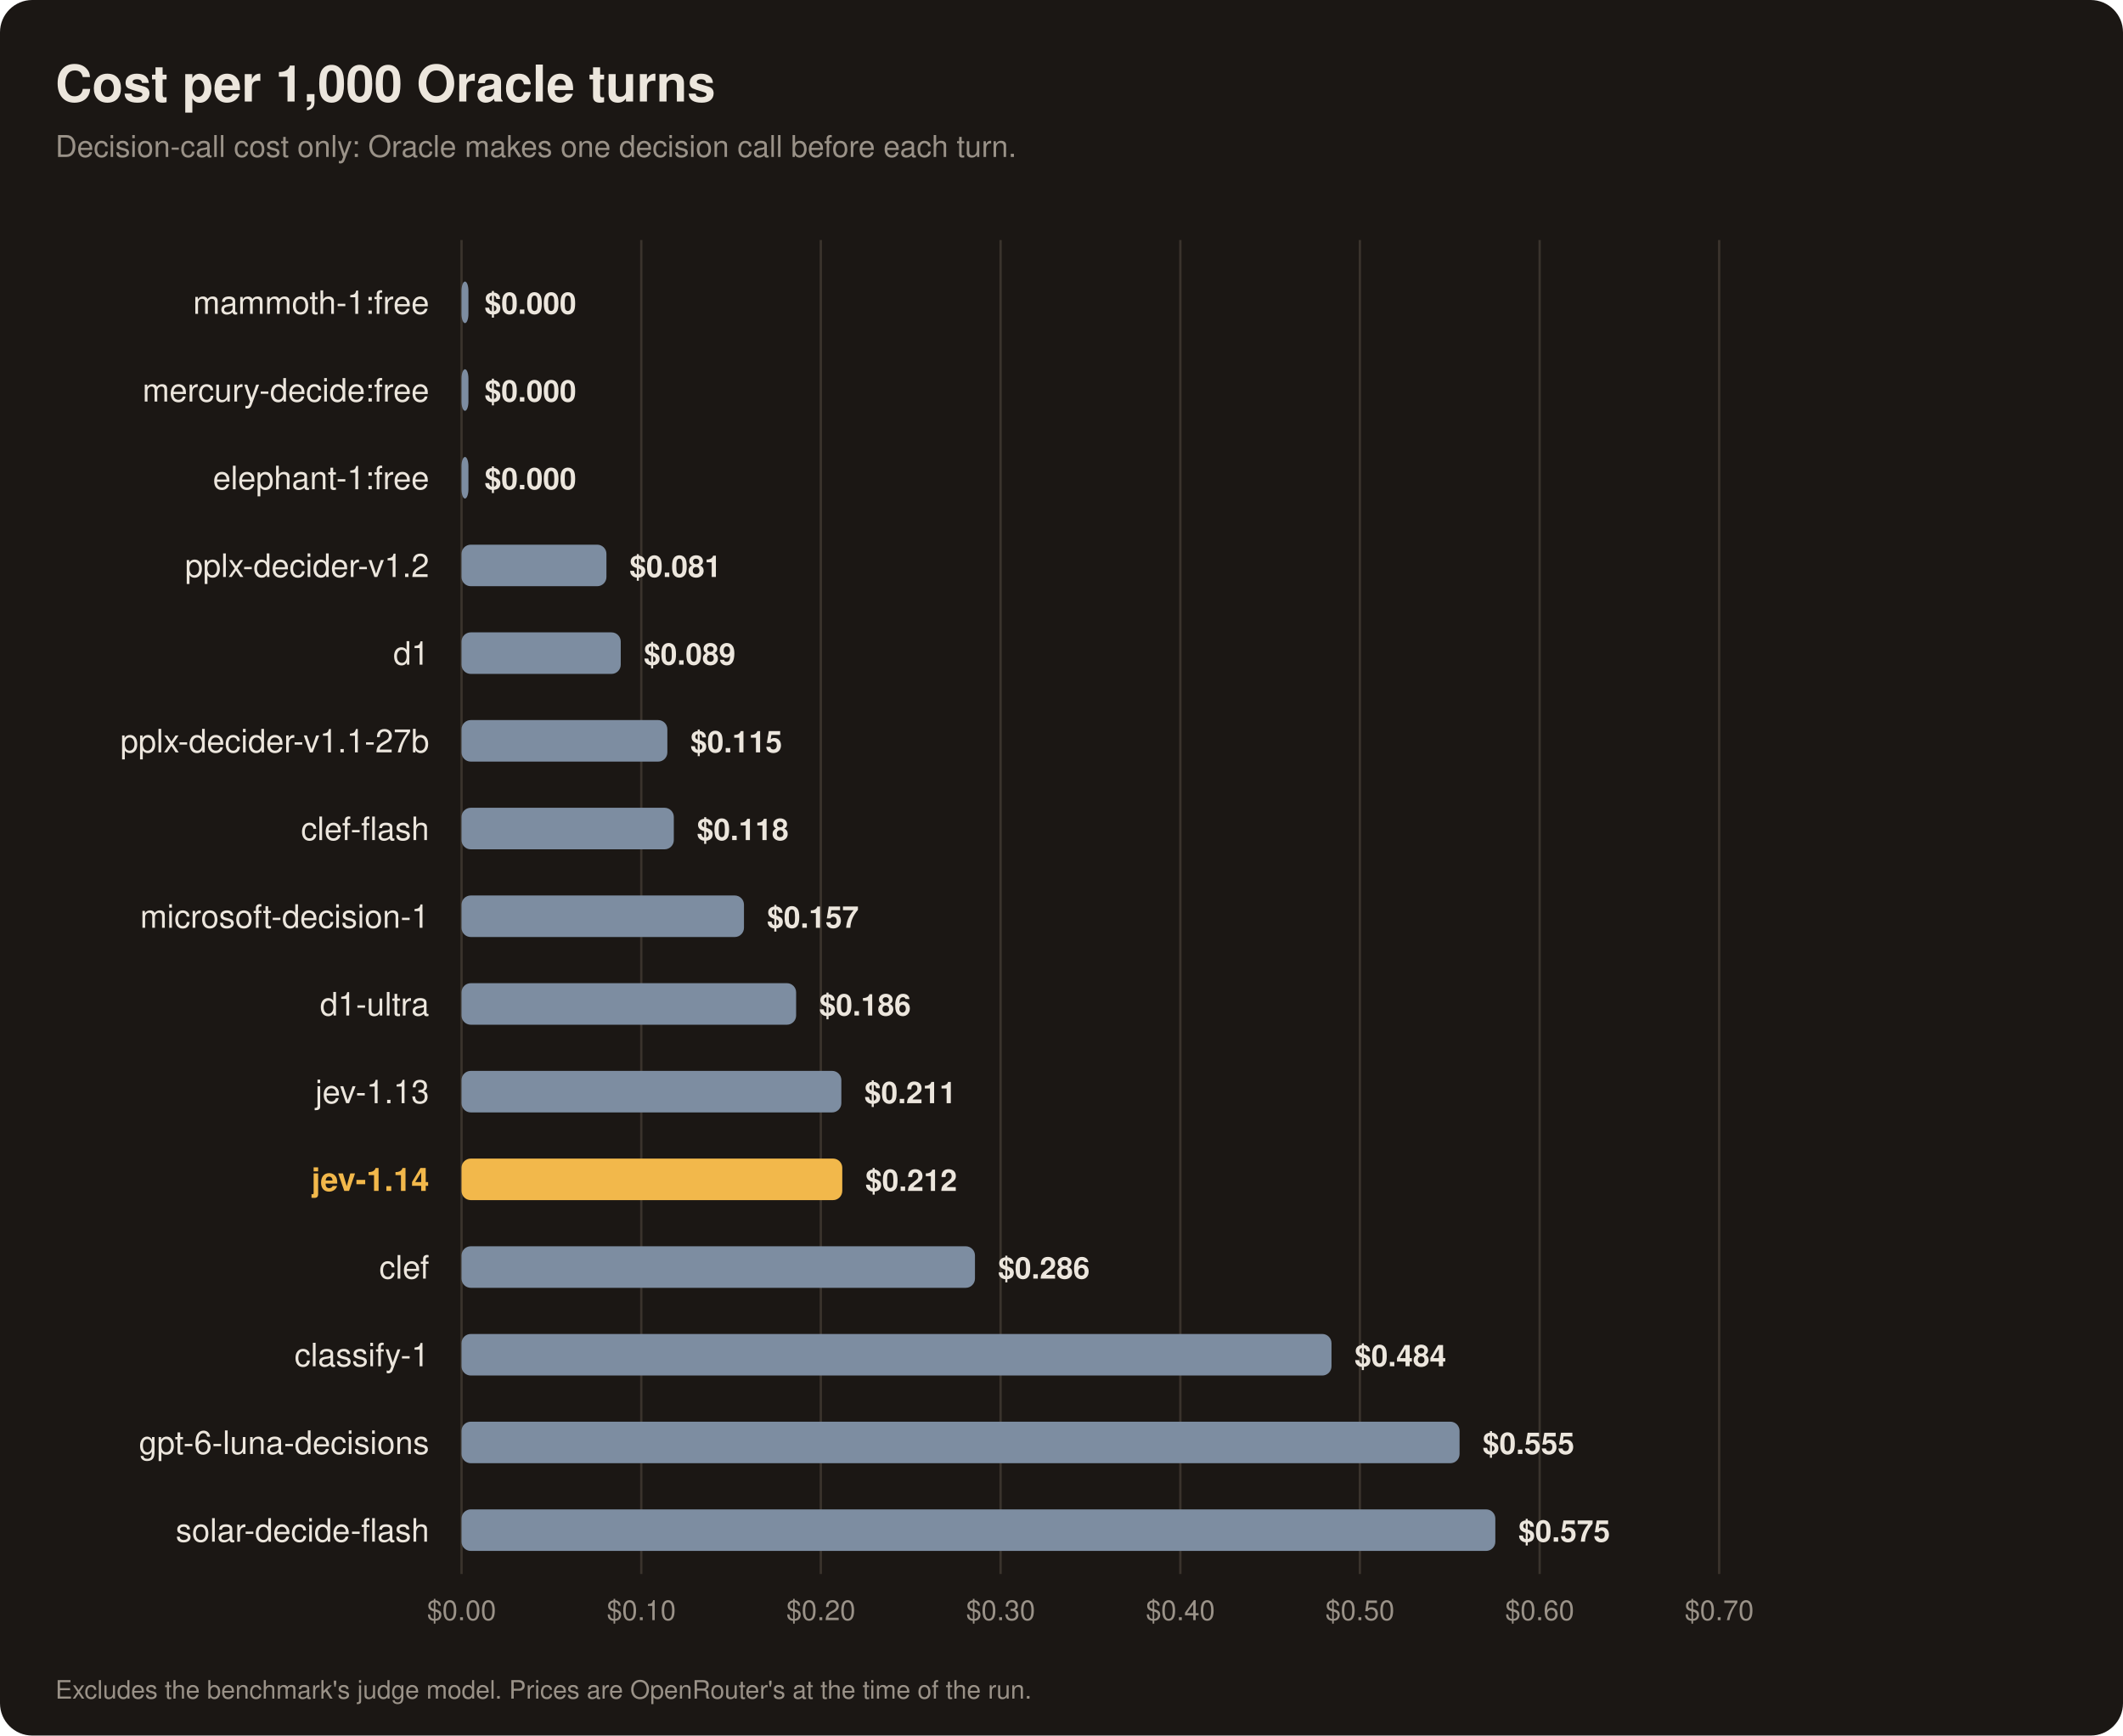
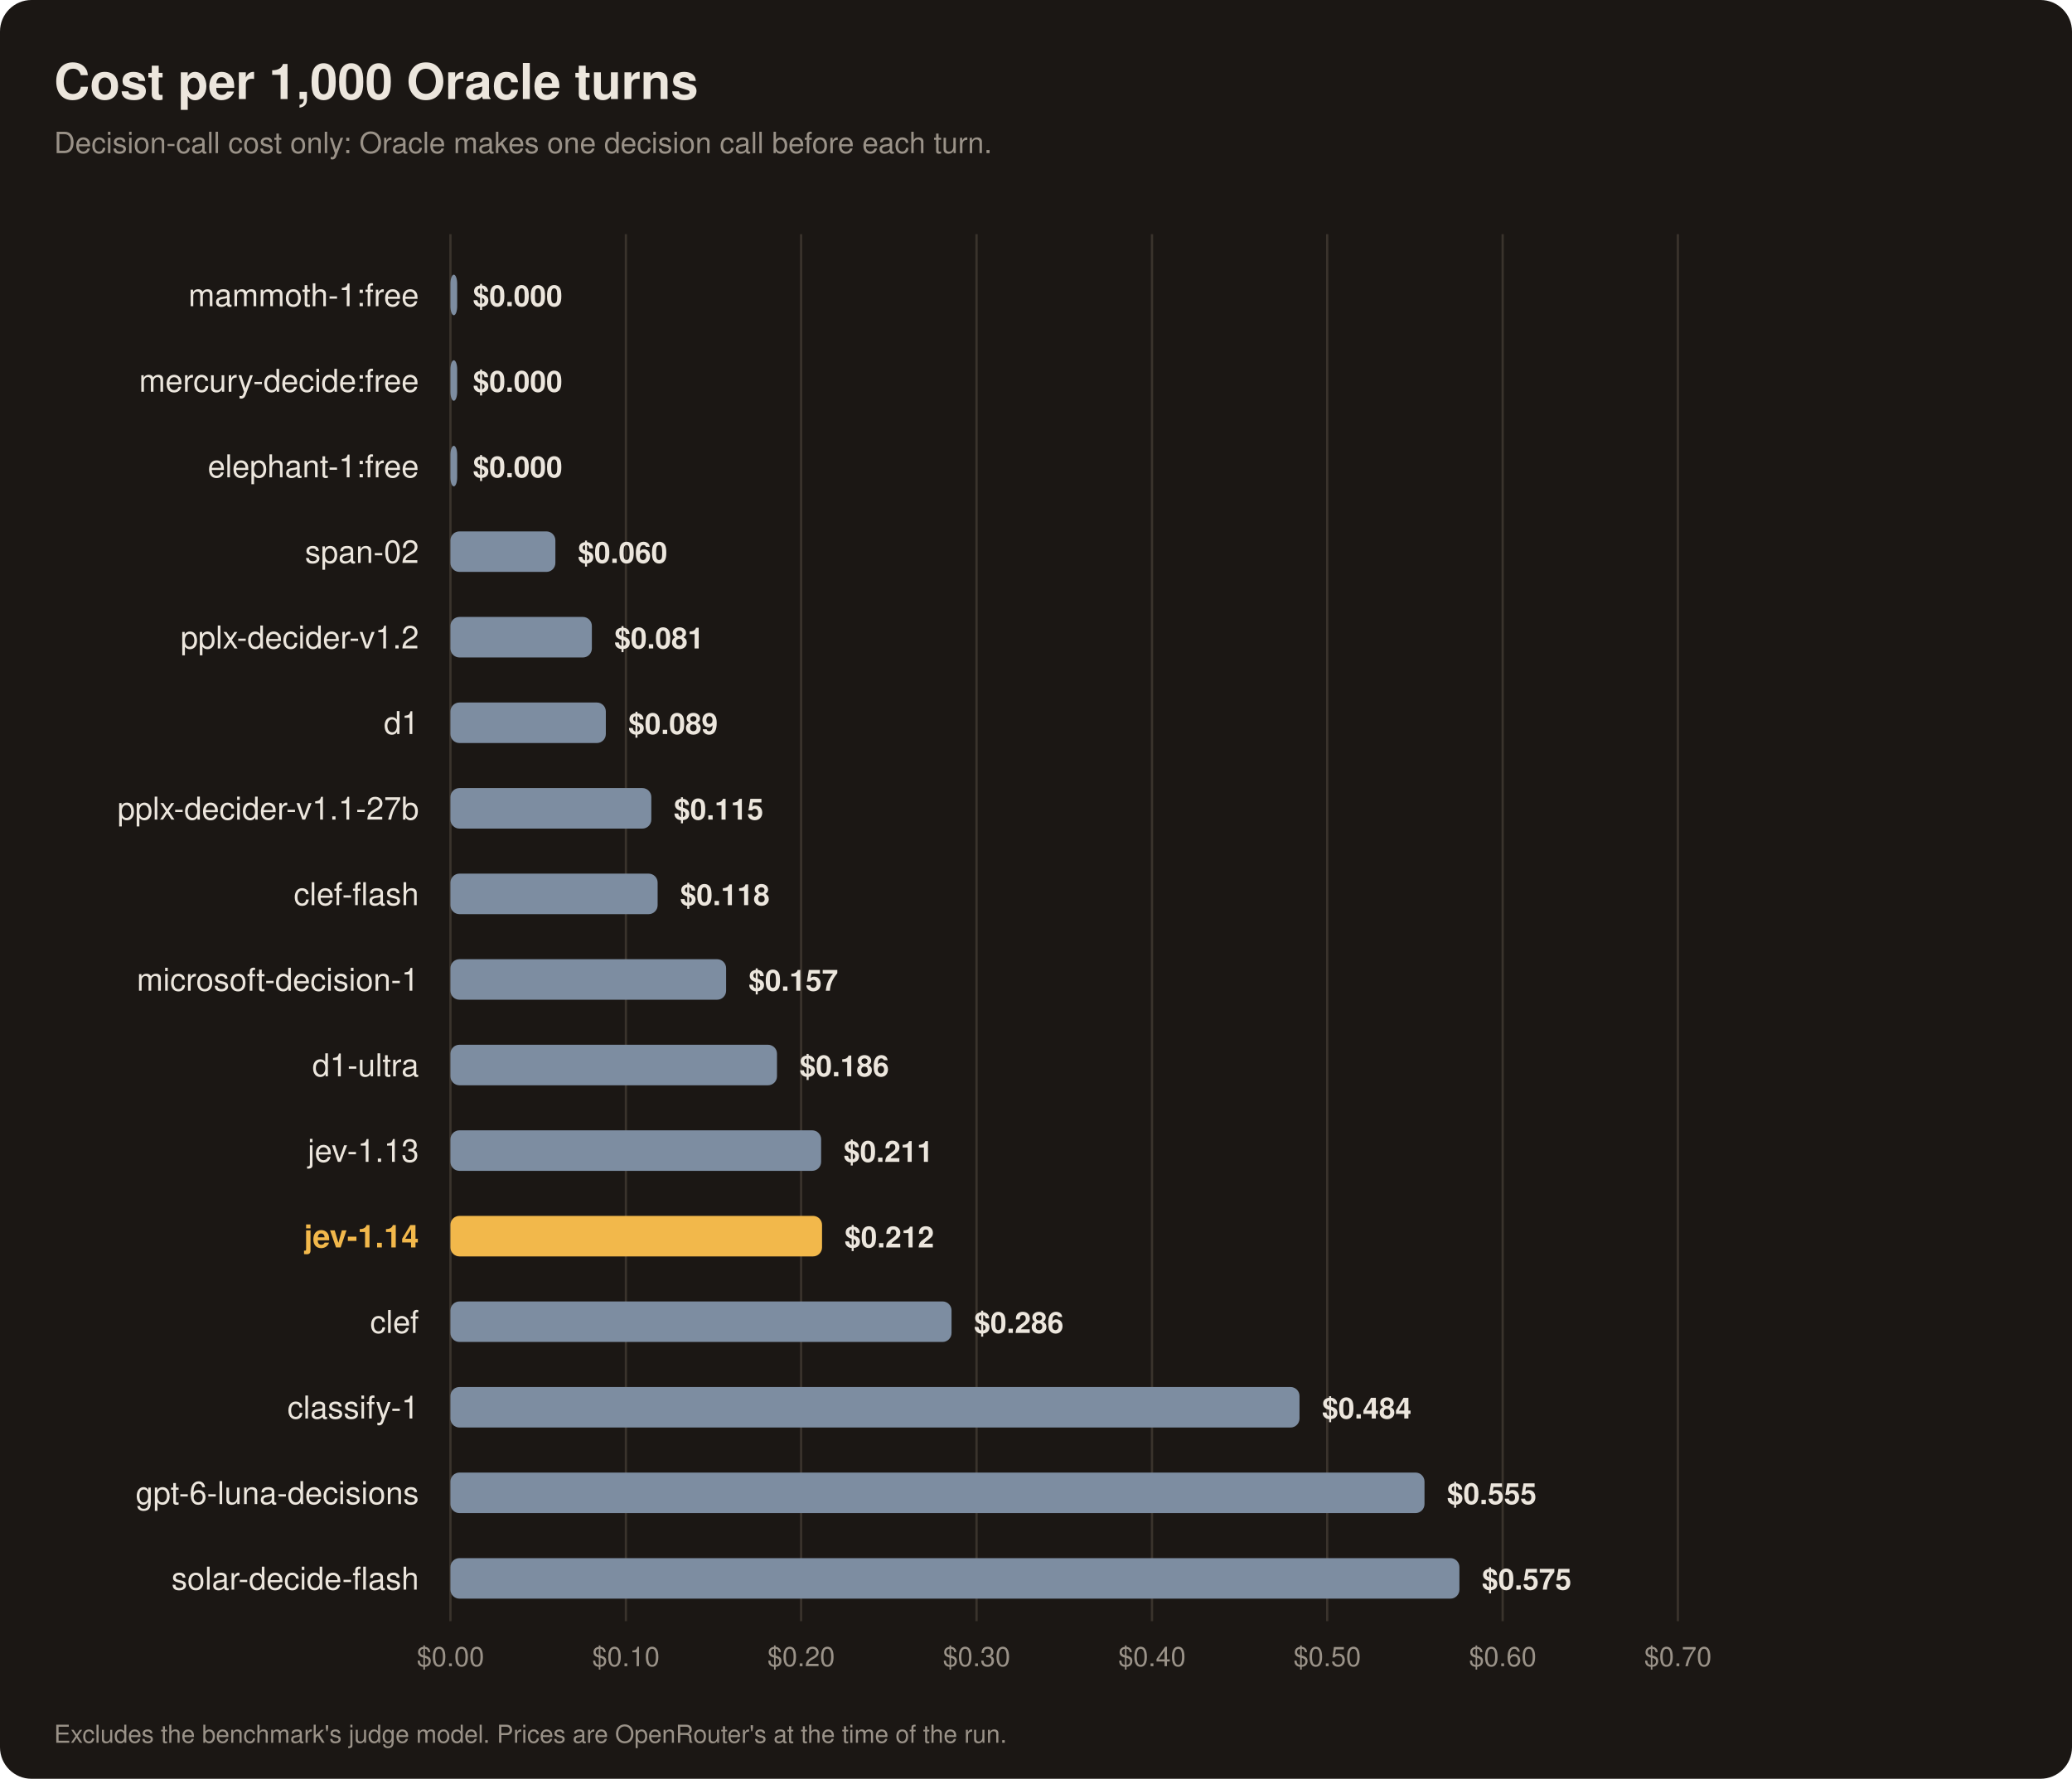
- <svg xmlns="http://www.w3.org/2000/svg" viewBox="0 0 920 752" width="920" role="img" aria-label="Cost per 1,000 Oracle turns" font-family="-apple-system,BlinkMacSystemFont,'Segoe UI',Helvetica,Arial,sans-serif">
-   <rect width="920" height="752" rx="14" fill="#1b1714" />
+ <svg xmlns="http://www.w3.org/2000/svg" viewBox="0 0 920 790" width="920" role="img" aria-label="Cost per 1,000 Oracle turns" font-family="-apple-system,BlinkMacSystemFont,'Segoe UI',Helvetica,Arial,sans-serif">
+   <rect width="920" height="790" rx="14" fill="#1b1714" />
  <text x="24.0" y="44.0" font-size="22" font-weight="700" fill="#ece6dd" text-anchor="start">Cost per 1,000 Oracle turns</text>
  <text x="24.0" y="68.0" font-size="13" font-weight="400" fill="#9a9288" text-anchor="start">Decision-call cost only: Oracle makes one decision call before each turn.</text>
-   <line x1="200.0" y1="104.0" x2="200.0" y2="682.0" stroke="#3a332c" stroke-width="1.0" />
-   <text x="200.0" y="702.0" font-size="12" font-weight="400" fill="#9a9288" text-anchor="middle">$0.00</text>
-   <line x1="277.9" y1="104.0" x2="277.9" y2="682.0" stroke="#3a332c" stroke-width="1.0" />
-   <text x="277.9" y="702.0" font-size="12" font-weight="400" fill="#9a9288" text-anchor="middle">$0.10</text>
-   <line x1="355.7" y1="104.0" x2="355.7" y2="682.0" stroke="#3a332c" stroke-width="1.0" />
-   <text x="355.7" y="702.0" font-size="12" font-weight="400" fill="#9a9288" text-anchor="middle">$0.20</text>
-   <line x1="433.6" y1="104.0" x2="433.6" y2="682.0" stroke="#3a332c" stroke-width="1.0" />
-   <text x="433.6" y="702.0" font-size="12" font-weight="400" fill="#9a9288" text-anchor="middle">$0.30</text>
-   <line x1="511.5" y1="104.0" x2="511.5" y2="682.0" stroke="#3a332c" stroke-width="1.0" />
-   <text x="511.5" y="702.0" font-size="12" font-weight="400" fill="#9a9288" text-anchor="middle">$0.40</text>
-   <line x1="589.3" y1="104.0" x2="589.3" y2="682.0" stroke="#3a332c" stroke-width="1.0" />
-   <text x="589.3" y="702.0" font-size="12" font-weight="400" fill="#9a9288" text-anchor="middle">$0.50</text>
-   <line x1="667.2" y1="104.0" x2="667.2" y2="682.0" stroke="#3a332c" stroke-width="1.0" />
-   <text x="667.2" y="702.0" font-size="12" font-weight="400" fill="#9a9288" text-anchor="middle">$0.60</text>
-   <line x1="745.0" y1="104.0" x2="745.0" y2="682.0" stroke="#3a332c" stroke-width="1.0" />
-   <text x="745.0" y="702.0" font-size="12" font-weight="400" fill="#9a9288" text-anchor="middle">$0.70</text>
+   <line x1="200.0" y1="104.0" x2="200.0" y2="720.0" stroke="#3a332c" stroke-width="1.0" />
+   <text x="200.0" y="740.0" font-size="12" font-weight="400" fill="#9a9288" text-anchor="middle">$0.00</text>
+   <line x1="277.9" y1="104.0" x2="277.9" y2="720.0" stroke="#3a332c" stroke-width="1.0" />
+   <text x="277.9" y="740.0" font-size="12" font-weight="400" fill="#9a9288" text-anchor="middle">$0.10</text>
+   <line x1="355.7" y1="104.0" x2="355.7" y2="720.0" stroke="#3a332c" stroke-width="1.0" />
+   <text x="355.7" y="740.0" font-size="12" font-weight="400" fill="#9a9288" text-anchor="middle">$0.20</text>
+   <line x1="433.6" y1="104.0" x2="433.6" y2="720.0" stroke="#3a332c" stroke-width="1.0" />
+   <text x="433.6" y="740.0" font-size="12" font-weight="400" fill="#9a9288" text-anchor="middle">$0.30</text>
+   <line x1="511.5" y1="104.0" x2="511.5" y2="720.0" stroke="#3a332c" stroke-width="1.0" />
+   <text x="511.5" y="740.0" font-size="12" font-weight="400" fill="#9a9288" text-anchor="middle">$0.40</text>
+   <line x1="589.3" y1="104.0" x2="589.3" y2="720.0" stroke="#3a332c" stroke-width="1.0" />
+   <text x="589.3" y="740.0" font-size="12" font-weight="400" fill="#9a9288" text-anchor="middle">$0.50</text>
+   <line x1="667.2" y1="104.0" x2="667.2" y2="720.0" stroke="#3a332c" stroke-width="1.0" />
+   <text x="667.2" y="740.0" font-size="12" font-weight="400" fill="#9a9288" text-anchor="middle">$0.60</text>
+   <line x1="745.0" y1="104.0" x2="745.0" y2="720.0" stroke="#3a332c" stroke-width="1.0" />
+   <text x="745.0" y="740.0" font-size="12" font-weight="400" fill="#9a9288" text-anchor="middle">$0.70</text>
  <text x="186.0" y="136.0" font-size="14" font-weight="500" fill="#ece6dd" text-anchor="end">mammoth-1:free</text>
  <rect x="200.0" y="122.0" width="3.0" height="18.0" rx="4.0" fill="#7d8da1" />
  <text x="210.0" y="136.0" font-size="13" font-weight="600" fill="#ece6dd" text-anchor="start">$0.000</text>
  <text x="186.0" y="174.0" font-size="14" font-weight="500" fill="#ece6dd" text-anchor="end">mercury-decide:free</text>
  <rect x="200.0" y="160.0" width="3.0" height="18.0" rx="4.0" fill="#7d8da1" />
  <text x="210.0" y="174.0" font-size="13" font-weight="600" fill="#ece6dd" text-anchor="start">$0.000</text>
  <text x="186.0" y="212.0" font-size="14" font-weight="500" fill="#ece6dd" text-anchor="end">elephant-1:free</text>
  <rect x="200.0" y="198.0" width="3.0" height="18.0" rx="4.0" fill="#7d8da1" />
  <text x="210.0" y="212.0" font-size="13" font-weight="600" fill="#ece6dd" text-anchor="start">$0.000</text>
-   <text x="186.0" y="250.0" font-size="14" font-weight="500" fill="#ece6dd" text-anchor="end">pplx-decider-v1.2</text>
-   <rect x="200.0" y="236.0" width="62.8" height="18.0" rx="4.0" fill="#7d8da1" />
-   <text x="272.8" y="250.0" font-size="13" font-weight="600" fill="#ece6dd" text-anchor="start">$0.081</text>
-   <text x="186.0" y="288.0" font-size="14" font-weight="500" fill="#ece6dd" text-anchor="end">d1</text>
-   <rect x="200.0" y="274.0" width="69.0" height="18.0" rx="4.0" fill="#7d8da1" />
-   <text x="279.0" y="288.0" font-size="13" font-weight="600" fill="#ece6dd" text-anchor="start">$0.089</text>
-   <text x="186.0" y="326.0" font-size="14" font-weight="500" fill="#ece6dd" text-anchor="end">pplx-decider-v1.1-27b</text>
-   <rect x="200.0" y="312.0" width="89.2" height="18.0" rx="4.0" fill="#7d8da1" />
-   <text x="299.2" y="326.0" font-size="13" font-weight="600" fill="#ece6dd" text-anchor="start">$0.115</text>
-   <text x="186.0" y="364.0" font-size="14" font-weight="500" fill="#ece6dd" text-anchor="end">clef-flash</text>
-   <rect x="200.0" y="350.0" width="92.0" height="18.0" rx="4.0" fill="#7d8da1" />
-   <text x="302.0" y="364.0" font-size="13" font-weight="600" fill="#ece6dd" text-anchor="start">$0.118</text>
-   <text x="186.0" y="402.0" font-size="14" font-weight="500" fill="#ece6dd" text-anchor="end">microsoft-decision-1</text>
-   <rect x="200.0" y="388.0" width="122.4" height="18.0" rx="4.0" fill="#7d8da1" />
-   <text x="332.4" y="402.0" font-size="13" font-weight="600" fill="#ece6dd" text-anchor="start">$0.157</text>
-   <text x="186.0" y="440.0" font-size="14" font-weight="500" fill="#ece6dd" text-anchor="end">d1-ultra</text>
-   <rect x="200.0" y="426.0" width="145.0" height="18.0" rx="4.0" fill="#7d8da1" />
-   <text x="355.0" y="440.0" font-size="13" font-weight="600" fill="#ece6dd" text-anchor="start">$0.186</text>
-   <text x="186.0" y="478.0" font-size="14" font-weight="500" fill="#ece6dd" text-anchor="end">jev-1.13</text>
-   <rect x="200.0" y="464.0" width="164.6" height="18.0" rx="4.0" fill="#7d8da1" />
-   <text x="374.6" y="478.0" font-size="13" font-weight="600" fill="#ece6dd" text-anchor="start">$0.211</text>
-   <text x="186.0" y="516.0" font-size="14" font-weight="700" fill="#f2b84b" text-anchor="end">jev-1.14</text>
-   <rect x="200.0" y="502.0" width="165.0" height="18.0" rx="4.0" fill="#f2b84b" />
-   <text x="375.0" y="516.0" font-size="13" font-weight="600" fill="#ece6dd" text-anchor="start">$0.212</text>
-   <text x="186.0" y="554.0" font-size="14" font-weight="500" fill="#ece6dd" text-anchor="end">clef</text>
-   <rect x="200.0" y="540.0" width="222.5" height="18.0" rx="4.0" fill="#7d8da1" />
-   <text x="432.5" y="554.0" font-size="13" font-weight="600" fill="#ece6dd" text-anchor="start">$0.286</text>
-   <text x="186.0" y="592.0" font-size="14" font-weight="500" fill="#ece6dd" text-anchor="end">classify-1</text>
-   <rect x="200.0" y="578.0" width="377.0" height="18.0" rx="4.0" fill="#7d8da1" />
-   <text x="587.0" y="592.0" font-size="13" font-weight="600" fill="#ece6dd" text-anchor="start">$0.484</text>
-   <text x="186.0" y="630.0" font-size="14" font-weight="500" fill="#ece6dd" text-anchor="end">gpt-6-luna-decisions</text>
-   <rect x="200.0" y="616.0" width="432.5" height="18.0" rx="4.0" fill="#7d8da1" />
-   <text x="642.5" y="630.0" font-size="13" font-weight="600" fill="#ece6dd" text-anchor="start">$0.555</text>
-   <text x="186.0" y="668.0" font-size="14" font-weight="500" fill="#ece6dd" text-anchor="end">solar-decide-flash</text>
-   <rect x="200.0" y="654.0" width="448.0" height="18.0" rx="4.0" fill="#7d8da1" />
-   <text x="658.0" y="668.0" font-size="13" font-weight="600" fill="#ece6dd" text-anchor="start">$0.575</text>
-   <text x="24.0" y="736.0" font-size="11" font-weight="400" fill="#9a9288" text-anchor="start">Excludes the benchmark's judge model. Prices are OpenRouter's at the time of the run.</text>
+   <text x="186.0" y="250.0" font-size="14" font-weight="500" fill="#ece6dd" text-anchor="end">span-02</text>
+   <rect x="200.0" y="236.0" width="46.6" height="18.0" rx="4.0" fill="#7d8da1" />
+   <text x="256.6" y="250.0" font-size="13" font-weight="600" fill="#ece6dd" text-anchor="start">$0.060</text>
+   <text x="186.0" y="288.0" font-size="14" font-weight="500" fill="#ece6dd" text-anchor="end">pplx-decider-v1.2</text>
+   <rect x="200.0" y="274.0" width="62.8" height="18.0" rx="4.0" fill="#7d8da1" />
+   <text x="272.8" y="288.0" font-size="13" font-weight="600" fill="#ece6dd" text-anchor="start">$0.081</text>
+   <text x="186.0" y="326.0" font-size="14" font-weight="500" fill="#ece6dd" text-anchor="end">d1</text>
+   <rect x="200.0" y="312.0" width="69.0" height="18.0" rx="4.0" fill="#7d8da1" />
+   <text x="279.0" y="326.0" font-size="13" font-weight="600" fill="#ece6dd" text-anchor="start">$0.089</text>
+   <text x="186.0" y="364.0" font-size="14" font-weight="500" fill="#ece6dd" text-anchor="end">pplx-decider-v1.1-27b</text>
+   <rect x="200.0" y="350.0" width="89.2" height="18.0" rx="4.0" fill="#7d8da1" />
+   <text x="299.2" y="364.0" font-size="13" font-weight="600" fill="#ece6dd" text-anchor="start">$0.115</text>
+   <text x="186.0" y="402.0" font-size="14" font-weight="500" fill="#ece6dd" text-anchor="end">clef-flash</text>
+   <rect x="200.0" y="388.0" width="92.0" height="18.0" rx="4.0" fill="#7d8da1" />
+   <text x="302.0" y="402.0" font-size="13" font-weight="600" fill="#ece6dd" text-anchor="start">$0.118</text>
+   <text x="186.0" y="440.0" font-size="14" font-weight="500" fill="#ece6dd" text-anchor="end">microsoft-decision-1</text>
+   <rect x="200.0" y="426.0" width="122.4" height="18.0" rx="4.0" fill="#7d8da1" />
+   <text x="332.4" y="440.0" font-size="13" font-weight="600" fill="#ece6dd" text-anchor="start">$0.157</text>
+   <text x="186.0" y="478.0" font-size="14" font-weight="500" fill="#ece6dd" text-anchor="end">d1-ultra</text>
+   <rect x="200.0" y="464.0" width="145.0" height="18.0" rx="4.0" fill="#7d8da1" />
+   <text x="355.0" y="478.0" font-size="13" font-weight="600" fill="#ece6dd" text-anchor="start">$0.186</text>
+   <text x="186.0" y="516.0" font-size="14" font-weight="500" fill="#ece6dd" text-anchor="end">jev-1.13</text>
+   <rect x="200.0" y="502.0" width="164.6" height="18.0" rx="4.0" fill="#7d8da1" />
+   <text x="374.6" y="516.0" font-size="13" font-weight="600" fill="#ece6dd" text-anchor="start">$0.211</text>
+   <text x="186.0" y="554.0" font-size="14" font-weight="700" fill="#f2b84b" text-anchor="end">jev-1.14</text>
+   <rect x="200.0" y="540.0" width="165.0" height="18.0" rx="4.0" fill="#f2b84b" />
+   <text x="375.0" y="554.0" font-size="13" font-weight="600" fill="#ece6dd" text-anchor="start">$0.212</text>
+   <text x="186.0" y="592.0" font-size="14" font-weight="500" fill="#ece6dd" text-anchor="end">clef</text>
+   <rect x="200.0" y="578.0" width="222.5" height="18.0" rx="4.0" fill="#7d8da1" />
+   <text x="432.5" y="592.0" font-size="13" font-weight="600" fill="#ece6dd" text-anchor="start">$0.286</text>
+   <text x="186.0" y="630.0" font-size="14" font-weight="500" fill="#ece6dd" text-anchor="end">classify-1</text>
+   <rect x="200.0" y="616.0" width="377.0" height="18.0" rx="4.0" fill="#7d8da1" />
+   <text x="587.0" y="630.0" font-size="13" font-weight="600" fill="#ece6dd" text-anchor="start">$0.484</text>
+   <text x="186.0" y="668.0" font-size="14" font-weight="500" fill="#ece6dd" text-anchor="end">gpt-6-luna-decisions</text>
+   <rect x="200.0" y="654.0" width="432.5" height="18.0" rx="4.0" fill="#7d8da1" />
+   <text x="642.5" y="668.0" font-size="13" font-weight="600" fill="#ece6dd" text-anchor="start">$0.555</text>
+   <text x="186.0" y="706.0" font-size="14" font-weight="500" fill="#ece6dd" text-anchor="end">solar-decide-flash</text>
+   <rect x="200.0" y="692.0" width="448.0" height="18.0" rx="4.0" fill="#7d8da1" />
+   <text x="658.0" y="706.0" font-size="13" font-weight="600" fill="#ece6dd" text-anchor="start">$0.575</text>
+   <text x="24.0" y="774.0" font-size="11" font-weight="400" fill="#9a9288" text-anchor="start">Excludes the benchmark's judge model. Prices are OpenRouter's at the time of the run.</text>
</svg>
